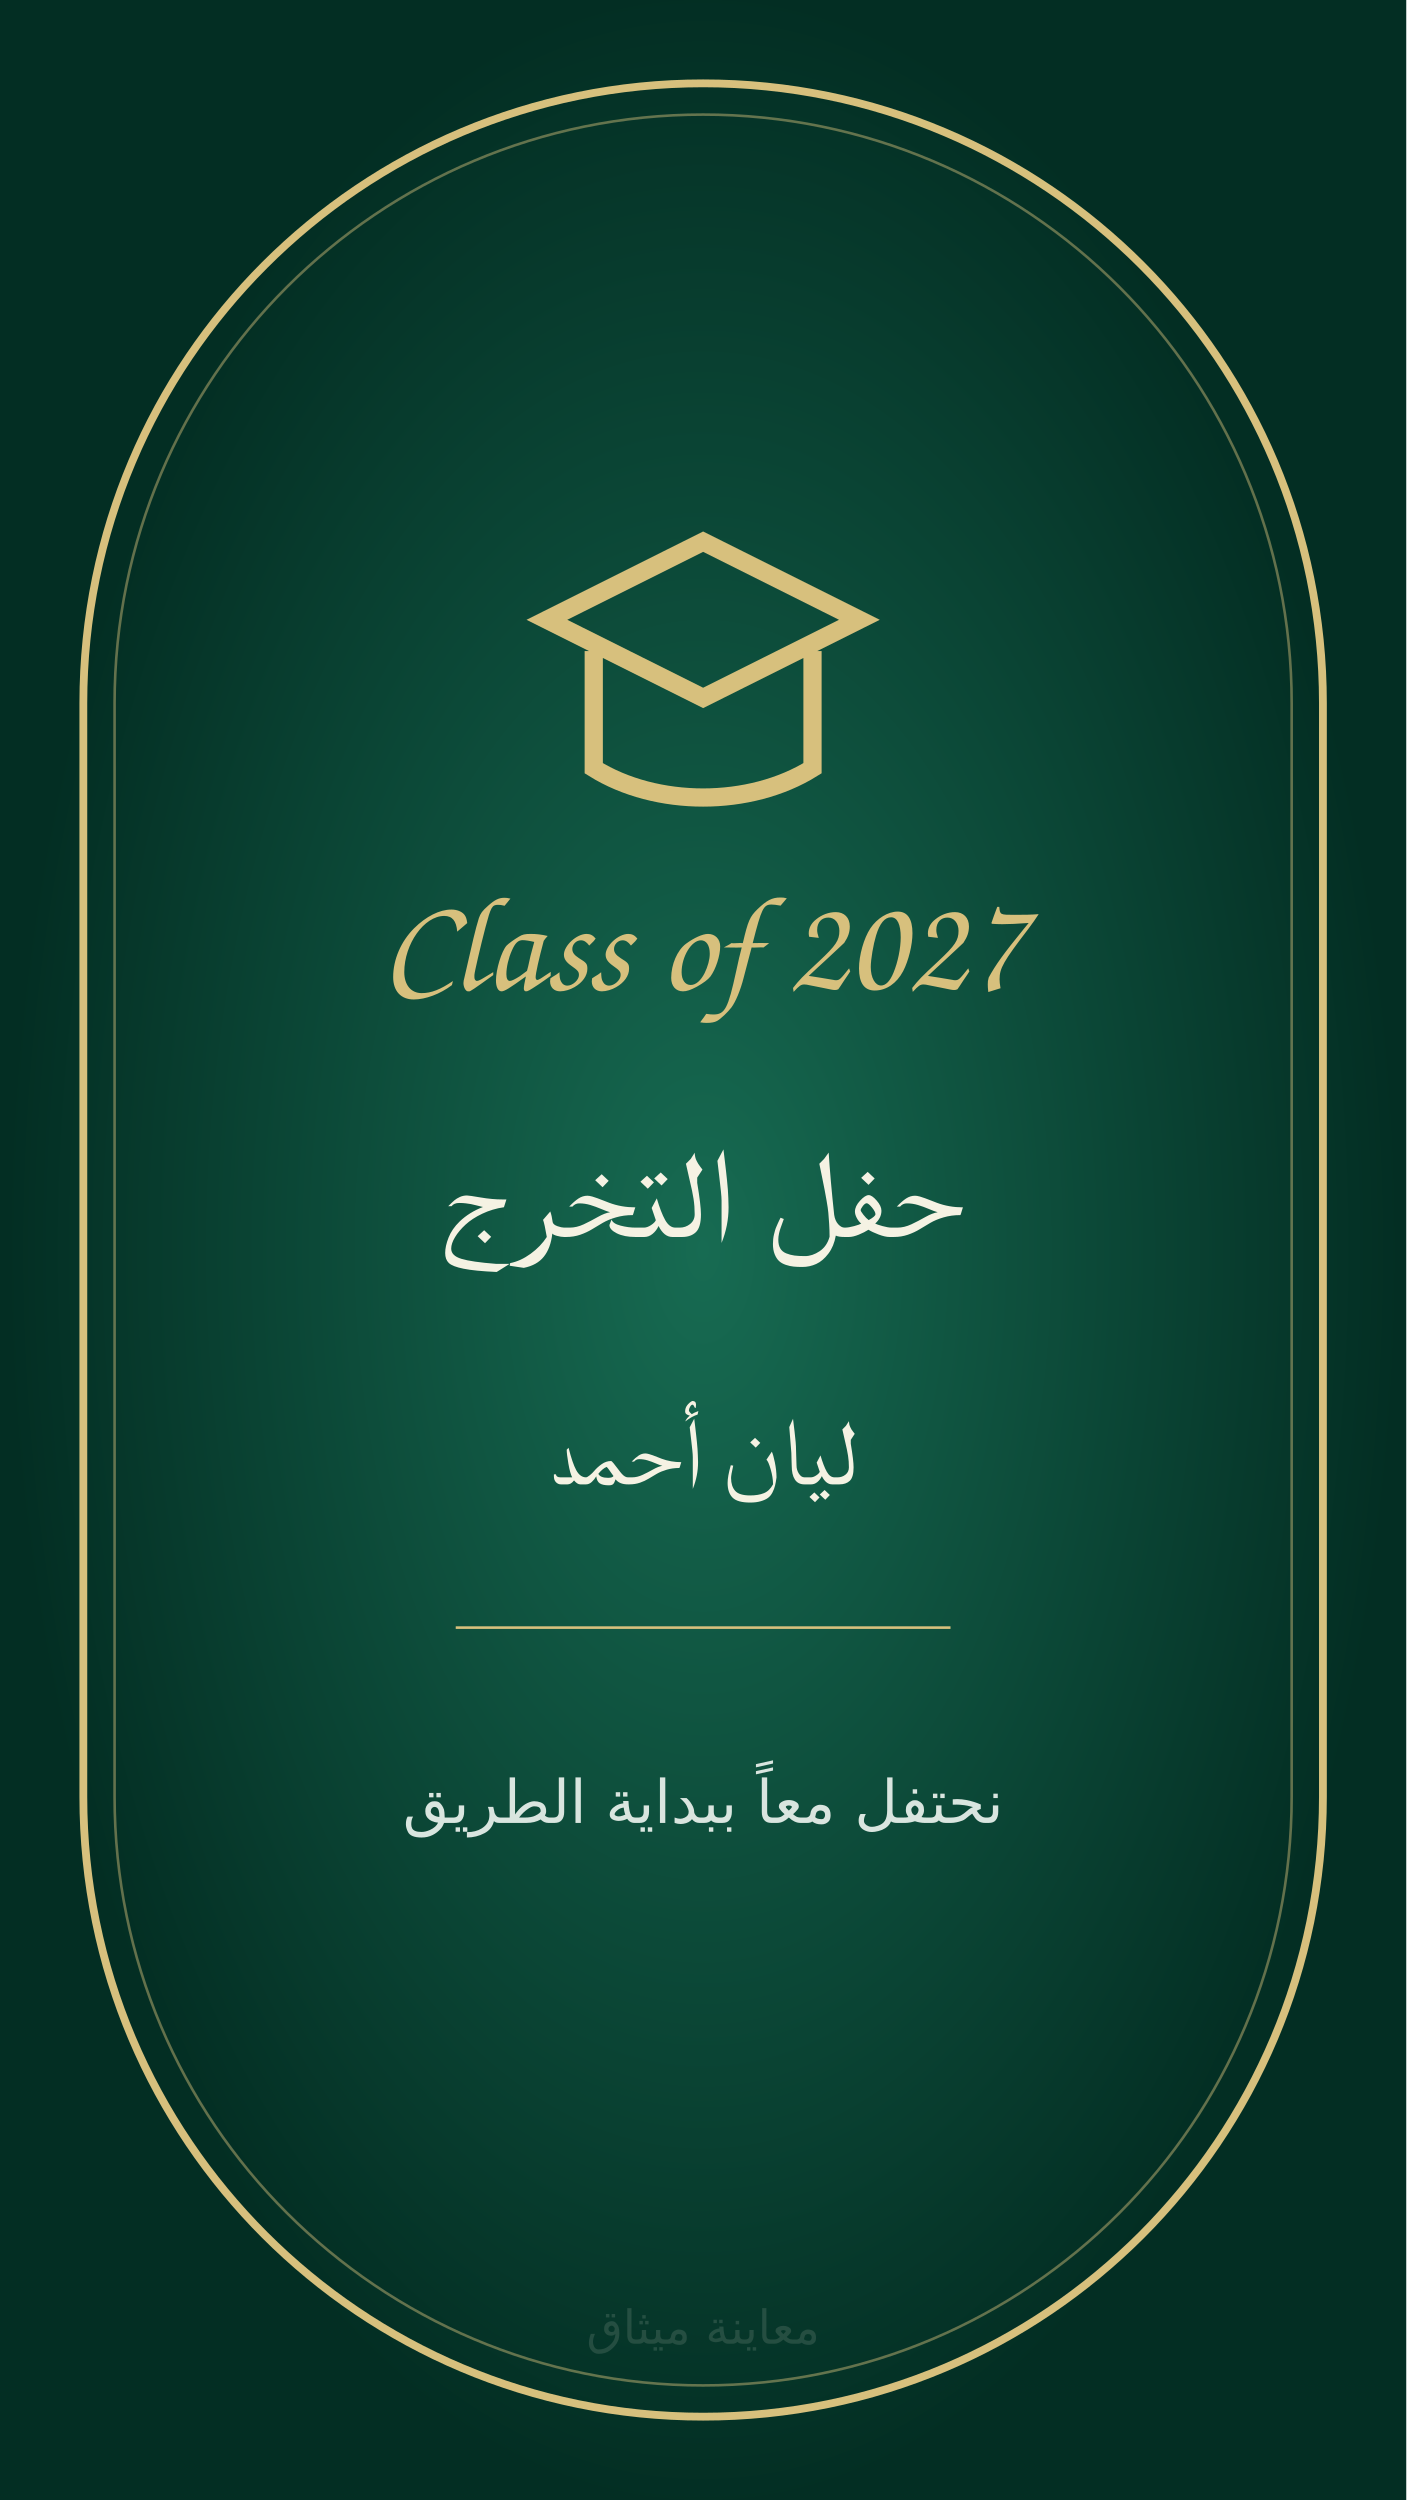
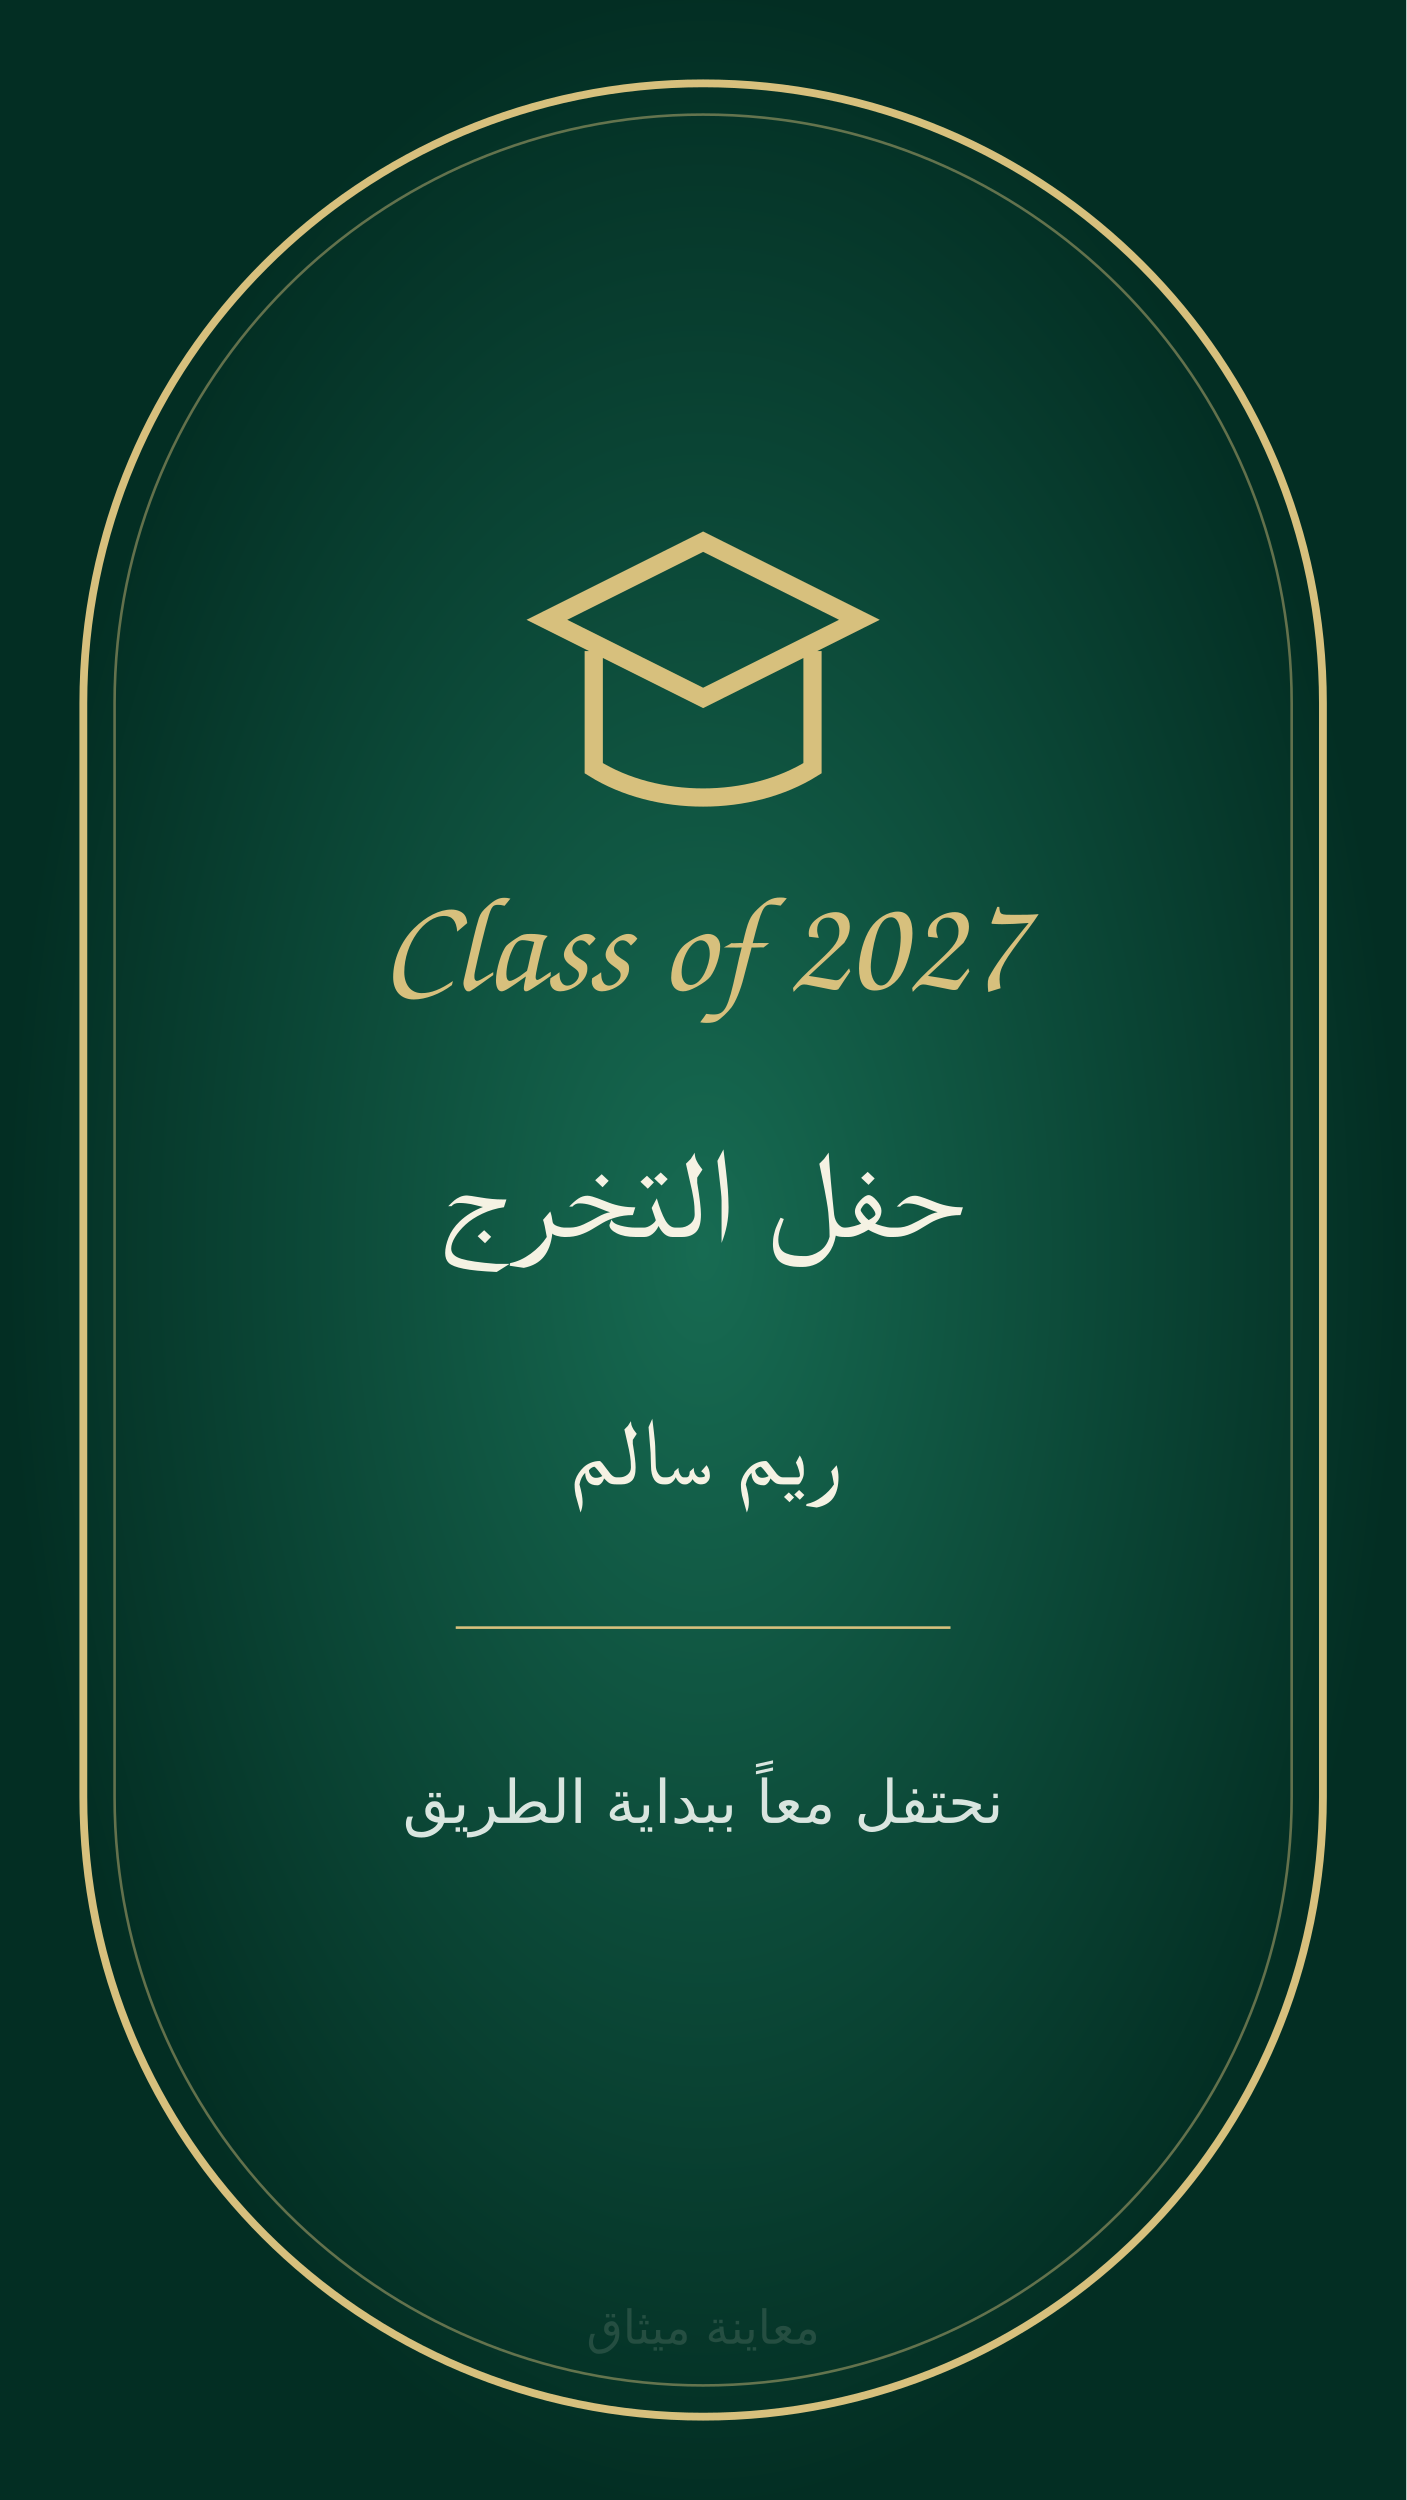
<svg xmlns="http://www.w3.org/2000/svg" viewBox="0 0 540 960" role="img" aria-labelledby="title">
  <defs>
    <radialGradient id="glow">
      <stop stop-color="#176b52" />
      <stop offset="1" stop-color="#032e23" />
    </radialGradient>
  </defs>
  <rect width="540" height="960" fill="url(#glow)" />
  <rect x="32" y="32" width="476" height="896" rx="238" fill="none" stroke="#d7c07d" stroke-width="3" />
  <rect x="44" y="44" width="452" height="872" rx="226" fill="none" stroke="#d7c07d" opacity=".45" />
  <path d="M210 238l60-30 60 30-60 30zM228 250v45c24 15 60 15 84 0v-45" fill="none" stroke="#d7c07d" stroke-width="7" />
  <text x="270" y="380" text-anchor="middle" fill="#d7c07d" font-family="cursive" font-size="52">Class of 2027</text>
  <text x="270" y="475" text-anchor="middle" fill="#f5f2e3" font-family="serif" font-size="48">حفل التخرج</text>
-   <text x="270" y="570" text-anchor="middle" fill="#f5f2e3" font-family="serif" font-size="36">ليان أحمد</text>
+   <text x="270" y="570" text-anchor="middle" fill="#f5f2e3" font-family="serif" font-size="36">ريم سالم</text>
  <path d="M175 625h190" stroke="#d7c07d" />
  <text x="270" y="700" text-anchor="middle" fill="#d9e5df" font-family="sans-serif" font-size="23">نحتفل معاً ببداية الطريق</text>
  <text x="270" y="900" text-anchor="middle" fill="#f5f2e3" opacity=".13" font-family="sans-serif" font-size="18">معاينة ميثاق</text>
</svg>
